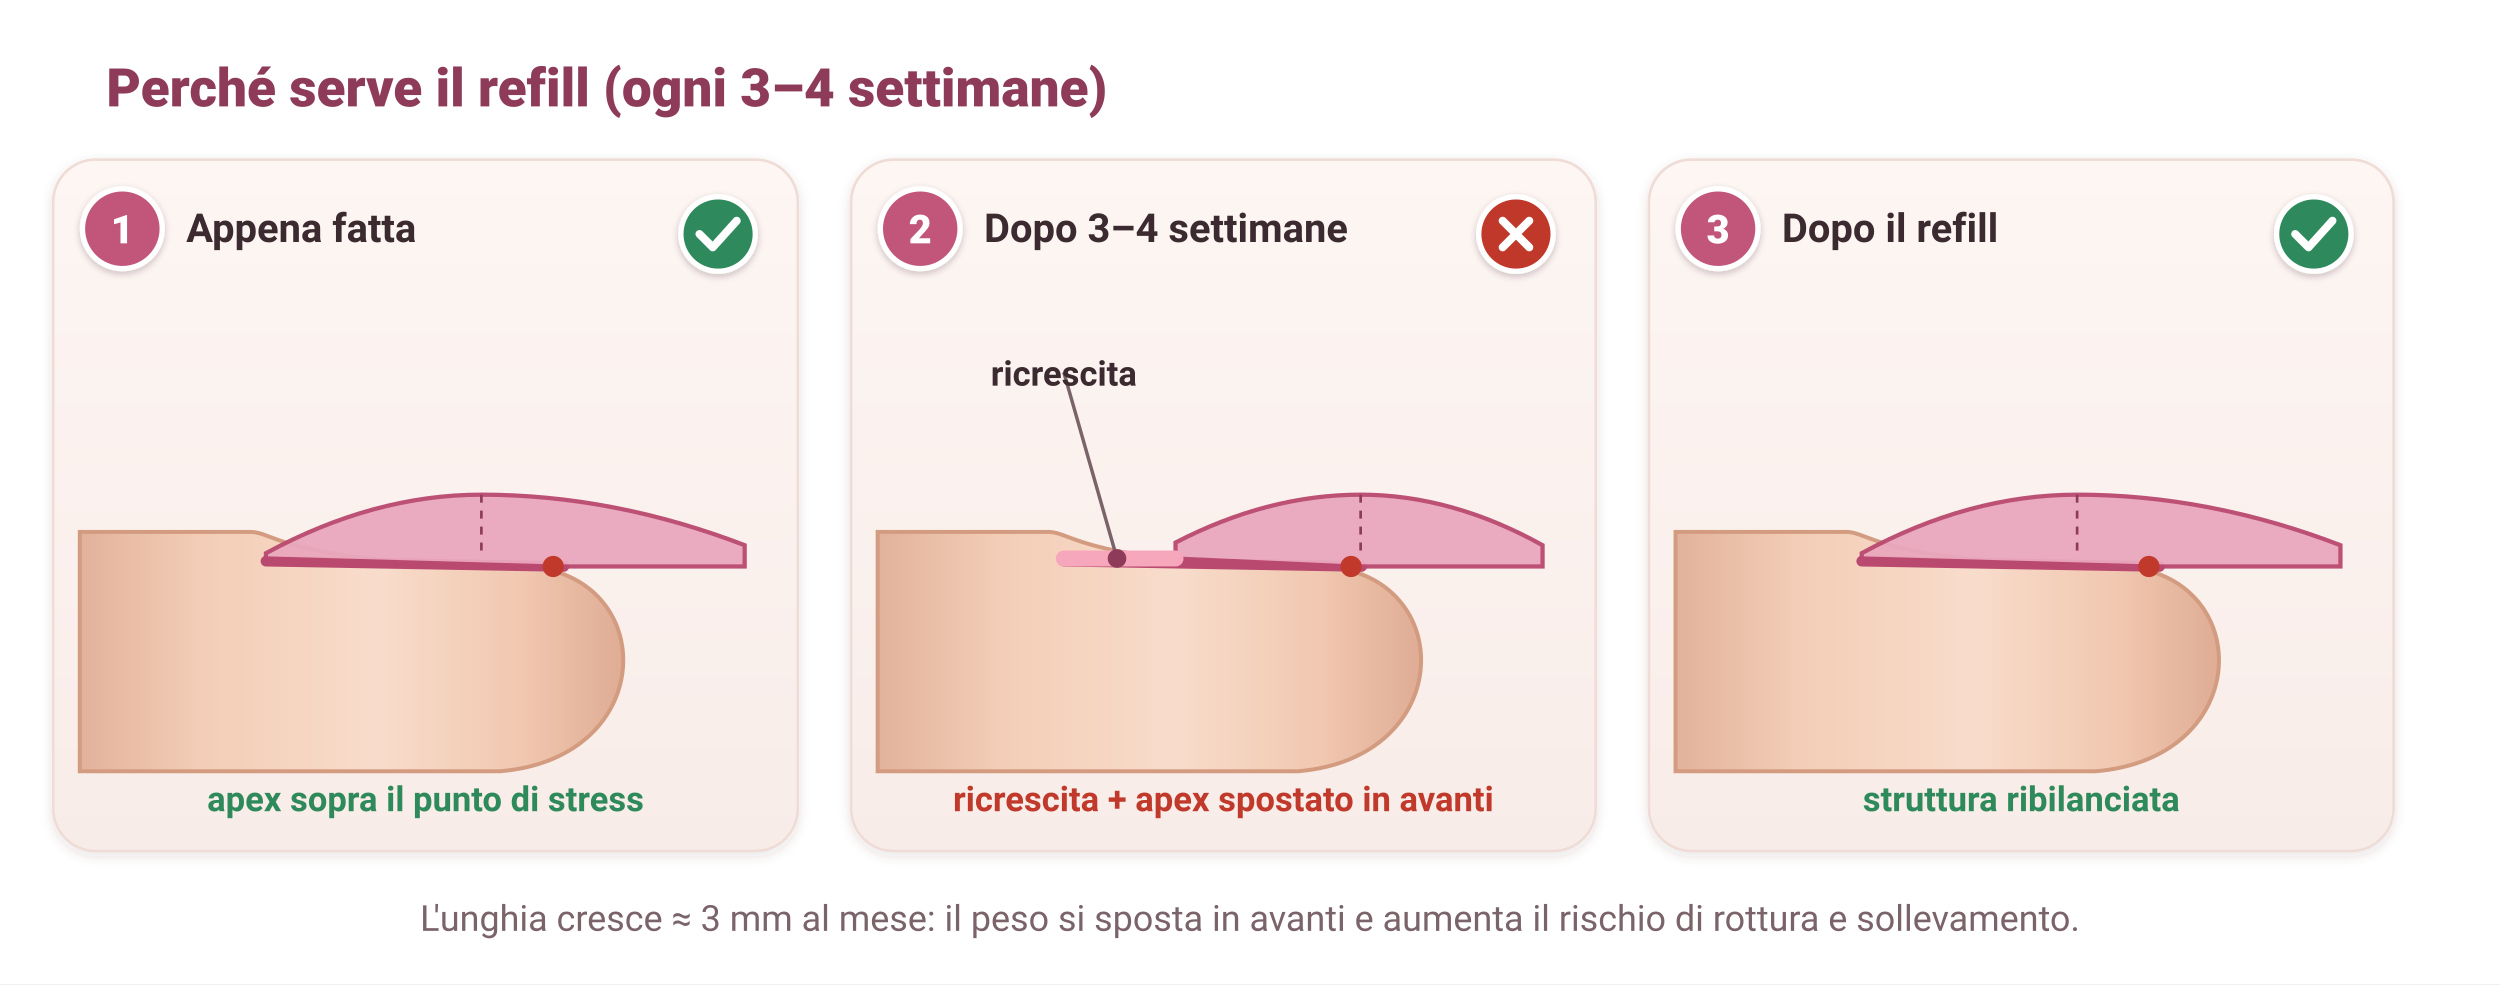
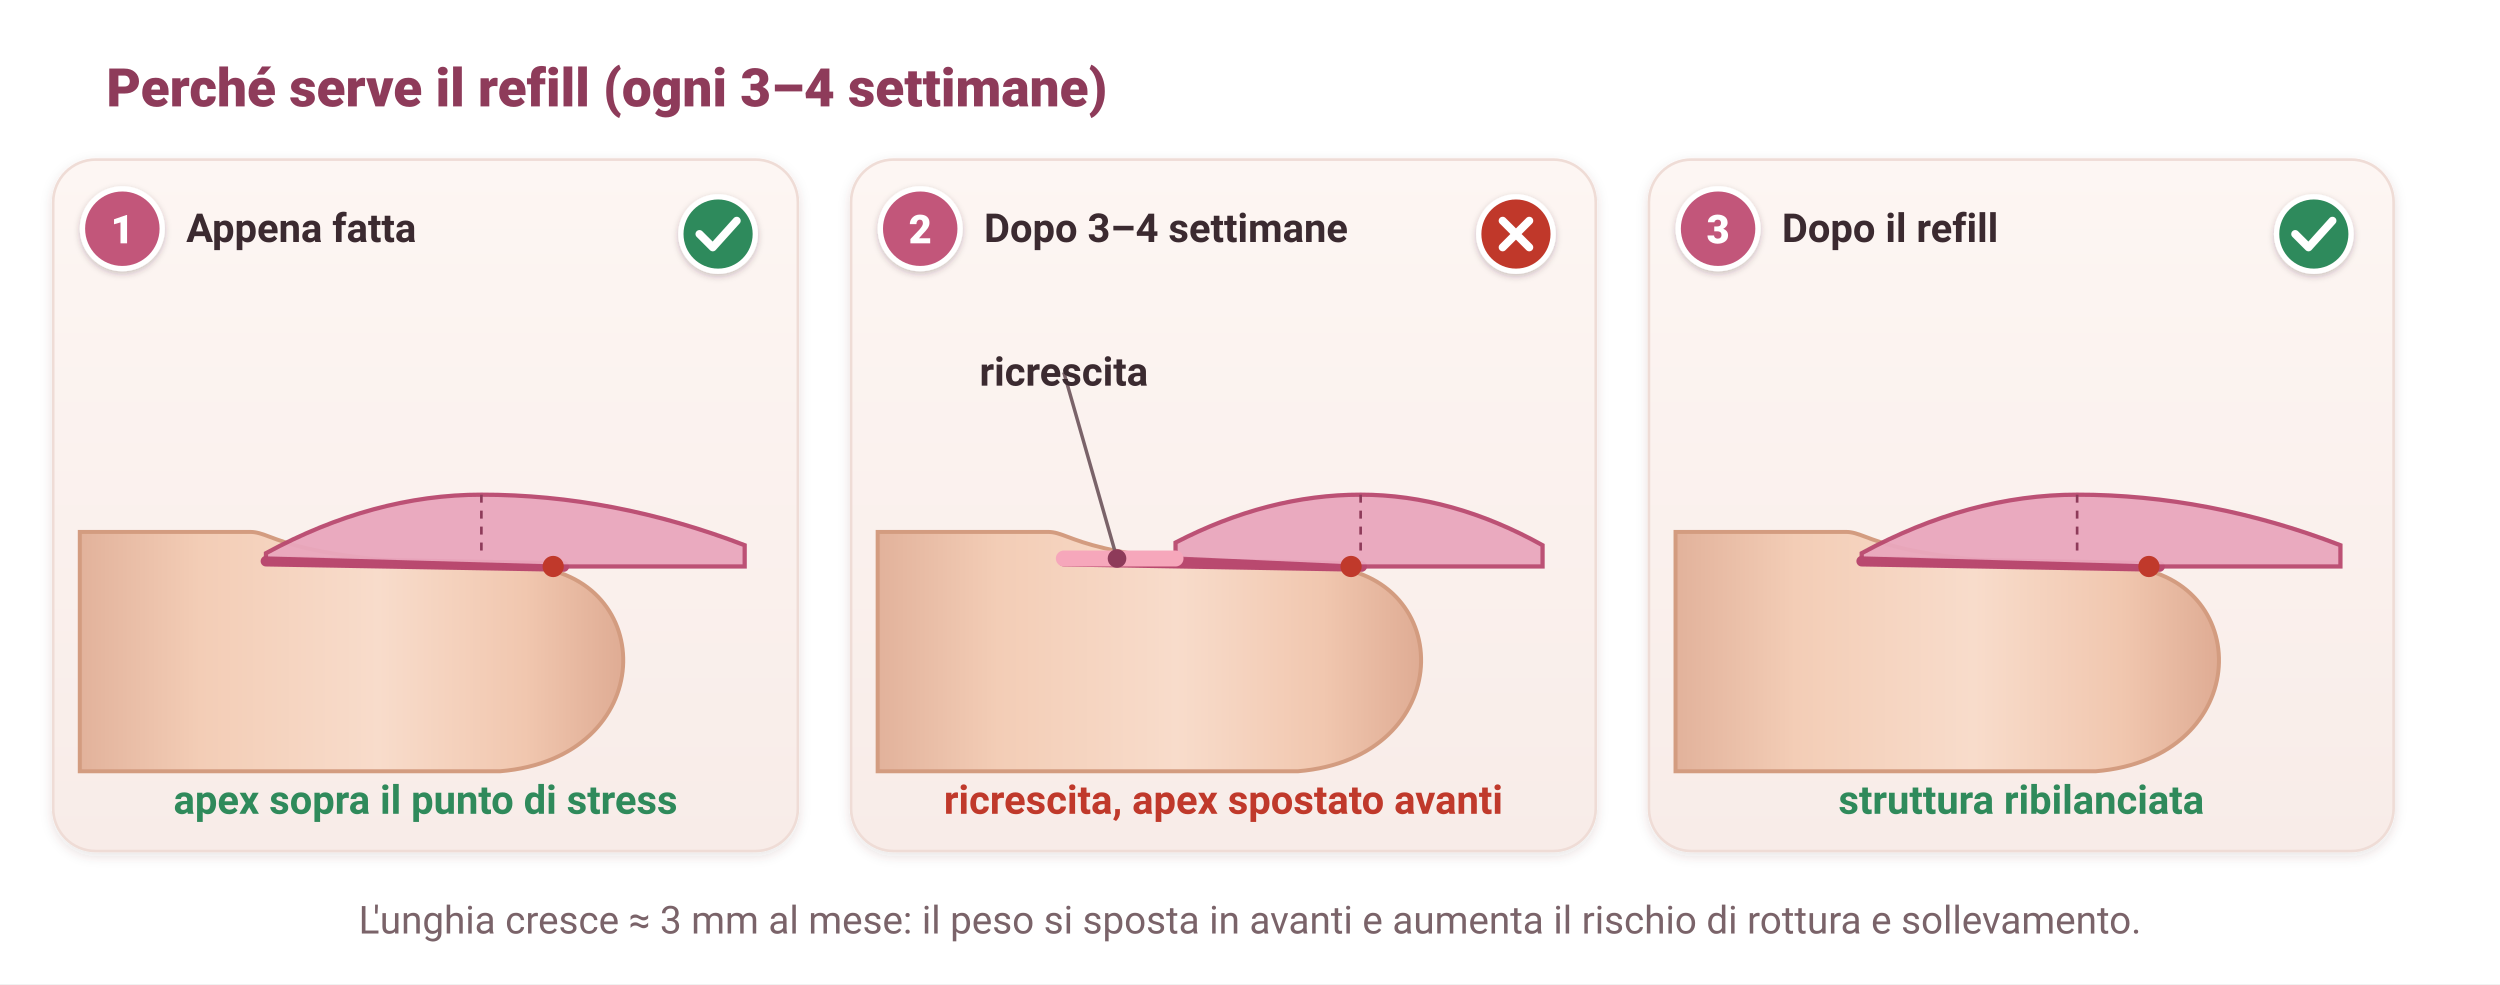
<svg xmlns="http://www.w3.org/2000/svg" viewBox="0 0 940 370" width="940" height="370" font-family="system-ui, -apple-system, 'Segoe UI', Roboto, Arial, sans-serif" role="img">
  <rect width="100%" height="100%" fill="#ffffff" />
  <defs>
    <linearGradient id="nxSkin" x1="0" y1="0" x2="1" y2="0">
      <stop offset="0" stop-color="#e2b29b" />
      <stop offset=".22" stop-color="#f3cdb6" />
      <stop offset=".55" stop-color="#f8dccb" />
      <stop offset=".82" stop-color="#f1c7af" />
      <stop offset="1" stop-color="#dfac94" />
    </linearGradient>
    <linearGradient id="nxPanel" x1="0" y1="0" x2="0" y2="1">
      <stop offset="0" stop-color="#fdf6f3" />
      <stop offset="1" stop-color="#f8ece8" />
    </linearGradient>
    <filter id="nxSh" x="-5%" y="-5%" width="110%" height="115%">
      <feDropShadow dx="0" dy="1.5" stdDeviation="2.2" flood-color="#5a2a3a" flood-opacity=".13" />
    </filter>
    <filter id="nxShS" x="-20%" y="-20%" width="140%" height="150%">
      <feDropShadow dx="0" dy="1" stdDeviation="1.2" flood-color="#3b2a30" flood-opacity=".25" />
    </filter>
  </defs>
  <text x="40.0" y="40.0" font-size="20" text-anchor="start" font-weight="800" fill="#8e3b5a">Perché serve il refill (ogni 3–4 settimane)</text>
  <rect x="20" y="60" width="280" height="260" rx="16" fill="url(#nxPanel)" stroke="#efdcd6" stroke-width="1" filter="url(#nxSh)" />
  <circle cx="46" cy="86" r="15" fill="#c2577a" stroke="#fff" stroke-width="2" filter="url(#nxShS)" />
  <text x="46.0" y="91.5" font-size="15" text-anchor="middle" font-weight="800" fill="#fff">1</text>
  <text x="70.0" y="91.0" font-size="15" text-anchor="start" font-weight="700" fill="#3b2a30">Appena fatta</text>
  <circle cx="270.0" cy="88.0" r="14" fill="#2f8a5b" stroke="#fff" stroke-width="2" filter="url(#nxShS)" />
  <path d="M263.0,88.0 l5,5 l9,-10" stroke="#fff" stroke-width="3" fill="none" stroke-linecap="round" stroke-linejoin="round" />
  <path d="M30.0,200.0 L94.0,200.0 C104.0,200.0 106.0,212.0 198.0,213.0 C248.0,216.0 248.0,285.0 188.0,290.0 L30.0,290.0 Z" fill="url(#nxSkin)" stroke="#d39c80" stroke-width="1.5" />
  <path d="M100.0,211.0 L212.0,213.0" stroke="#b9496f" stroke-width="4" stroke-linecap="round" />
  <path d="M100.0,208.0 Q140.5,186.0 181.0,186.0 Q230.5,186.0 280.0,205.0 L280.0,213.0 L208.0,213.0 L100.0,210.0 Z" fill="#e9a7bd" stroke="#b9496f" stroke-width="1.6" opacity=".95" />
  <circle cx="208.0" cy="213.0" r="4" fill="#c0392b" />
  <line x1="181.0" y1="186.0" x2="181.0" y2="210.0" stroke="#8e3b5a" stroke-dasharray="3 3" />
-   <text x="160.0" y="305.0" font-size="13" text-anchor="middle" font-weight="600" fill="#2f8a5b">apex sopra il punto di stress</text>
+   <text x="160.0" y="306.0" font-size="15" text-anchor="middle" font-weight="600" fill="#2f8a5b">apex sopra il punto di stress</text>
  <rect x="320" y="60" width="280" height="260" rx="16" fill="url(#nxPanel)" stroke="#efdcd6" stroke-width="1" filter="url(#nxSh)" />
  <circle cx="346" cy="86" r="15" fill="#c2577a" stroke="#fff" stroke-width="2" filter="url(#nxShS)" />
  <text x="346.0" y="91.5" font-size="15" text-anchor="middle" font-weight="800" fill="#fff">2</text>
  <text x="370.0" y="91.0" font-size="15" text-anchor="start" font-weight="700" fill="#3b2a30">Dopo 3–4 settimane</text>
  <circle cx="570.0" cy="88.0" r="14" fill="#c0392b" stroke="#fff" stroke-width="2" filter="url(#nxShS)" />
  <path d="M565.0,83.0 l10,10 M575.0,83.0 l-10,10" stroke="#fff" stroke-width="3" stroke-linecap="round" />
  <path d="M330.0,200.0 L394.0,200.0 C404.0,200.0 406.0,212.0 498.0,213.0 C548.0,216.0 548.0,285.0 488.0,290.0 L330.0,290.0 Z" fill="url(#nxSkin)" stroke="#d39c80" stroke-width="1.5" />
  <path d="M400.0,211.0 L512.0,213.0" stroke="#b9496f" stroke-width="4" stroke-linecap="round" />
  <path d="M442.0,204.0 Q476.8,186.0 511.6,186.0 Q545.8,186.0 580.0,205.0 L580.0,213.0 L508.0,213.0 L442.0,210.0 Z" fill="#e9a7bd" stroke="#b9496f" stroke-width="1.6" opacity=".95" />
  <path d="M400.0,210.0 L442.0,210.0" stroke="#f6a7bb" stroke-width="6" stroke-linecap="round" />
  <circle cx="508.0" cy="213.0" r="4" fill="#c0392b" />
  <line x1="511.6" y1="186.0" x2="511.6" y2="210.0" stroke="#8e3b5a" stroke-dasharray="3 3" />
  <line x1="420.0" y1="210.0" x2="400.0" y2="140.0" stroke="#7a6369" stroke-width="1.3" />
  <circle cx="420.0" cy="210.0" r="3.5" fill="#8e3b5a" />
-   <text x="400.0" y="145.0" font-size="13" text-anchor="middle" font-weight="600" fill="#3b2a30">ricrescita</text>
-   <text x="460.0" y="305.0" font-size="13" text-anchor="middle" font-weight="600" fill="#c0392b">ricrescita + apex spostato in avanti</text>
+   <text x="400.0" y="145.0" font-size="15" text-anchor="middle" font-weight="600" fill="#3b2a30">ricrescita</text>
+   <text x="460.0" y="306.0" font-size="15" text-anchor="middle" font-weight="600" fill="#c0392b">ricrescita, apex spostato avanti</text>
  <rect x="620" y="60" width="280" height="260" rx="16" fill="url(#nxPanel)" stroke="#efdcd6" stroke-width="1" filter="url(#nxSh)" />
  <circle cx="646" cy="86" r="15" fill="#c2577a" stroke="#fff" stroke-width="2" filter="url(#nxShS)" />
  <text x="646.0" y="91.5" font-size="15" text-anchor="middle" font-weight="800" fill="#fff">3</text>
  <text x="670.0" y="91.0" font-size="15" text-anchor="start" font-weight="700" fill="#3b2a30">Dopo il refill</text>
  <circle cx="870.0" cy="88.0" r="14" fill="#2f8a5b" stroke="#fff" stroke-width="2" filter="url(#nxShS)" />
  <path d="M863.0,88.0 l5,5 l9,-10" stroke="#fff" stroke-width="3" fill="none" stroke-linecap="round" stroke-linejoin="round" />
  <path d="M630.0,200.0 L694.0,200.0 C704.0,200.0 706.0,212.0 798.0,213.0 C848.0,216.0 848.0,285.0 788.0,290.0 L630.0,290.0 Z" fill="url(#nxSkin)" stroke="#d39c80" stroke-width="1.5" />
  <path d="M700.0,211.0 L812.0,213.0" stroke="#b9496f" stroke-width="4" stroke-linecap="round" />
  <path d="M700.0,208.0 Q740.5,186.0 781.0,186.0 Q830.5,186.0 880.0,205.0 L880.0,213.0 L808.0,213.0 L700.0,210.0 Z" fill="#e9a7bd" stroke="#b9496f" stroke-width="1.6" opacity=".95" />
  <circle cx="808.0" cy="213.0" r="4" fill="#c0392b" />
  <line x1="781.0" y1="186.0" x2="781.0" y2="210.0" stroke="#8e3b5a" stroke-dasharray="3 3" />
-   <text x="760.0" y="305.0" font-size="13" text-anchor="middle" font-weight="600" fill="#2f8a5b">struttura ribilanciata</text>
-   <text x="470.0" y="350.0" font-size="13.5" text-anchor="middle" font-weight="400" fill="#7a6369">L'unghia cresce ≈ 3 mm al mese: il peso si sposta in avanti e aumenta il rischio di rottura e sollevamento.</text>
+   <text x="760.0" y="306.0" font-size="15" text-anchor="middle" font-weight="600" fill="#2f8a5b">struttura ribilanciata</text>
+   <text x="470.0" y="351.0" font-size="14.5" text-anchor="middle" font-weight="400" fill="#7a6369">L'unghia cresce ≈ 3 mm al mese: il peso si sposta in avanti e aumenta il rischio di rottura e sollevamento.</text>
</svg>
